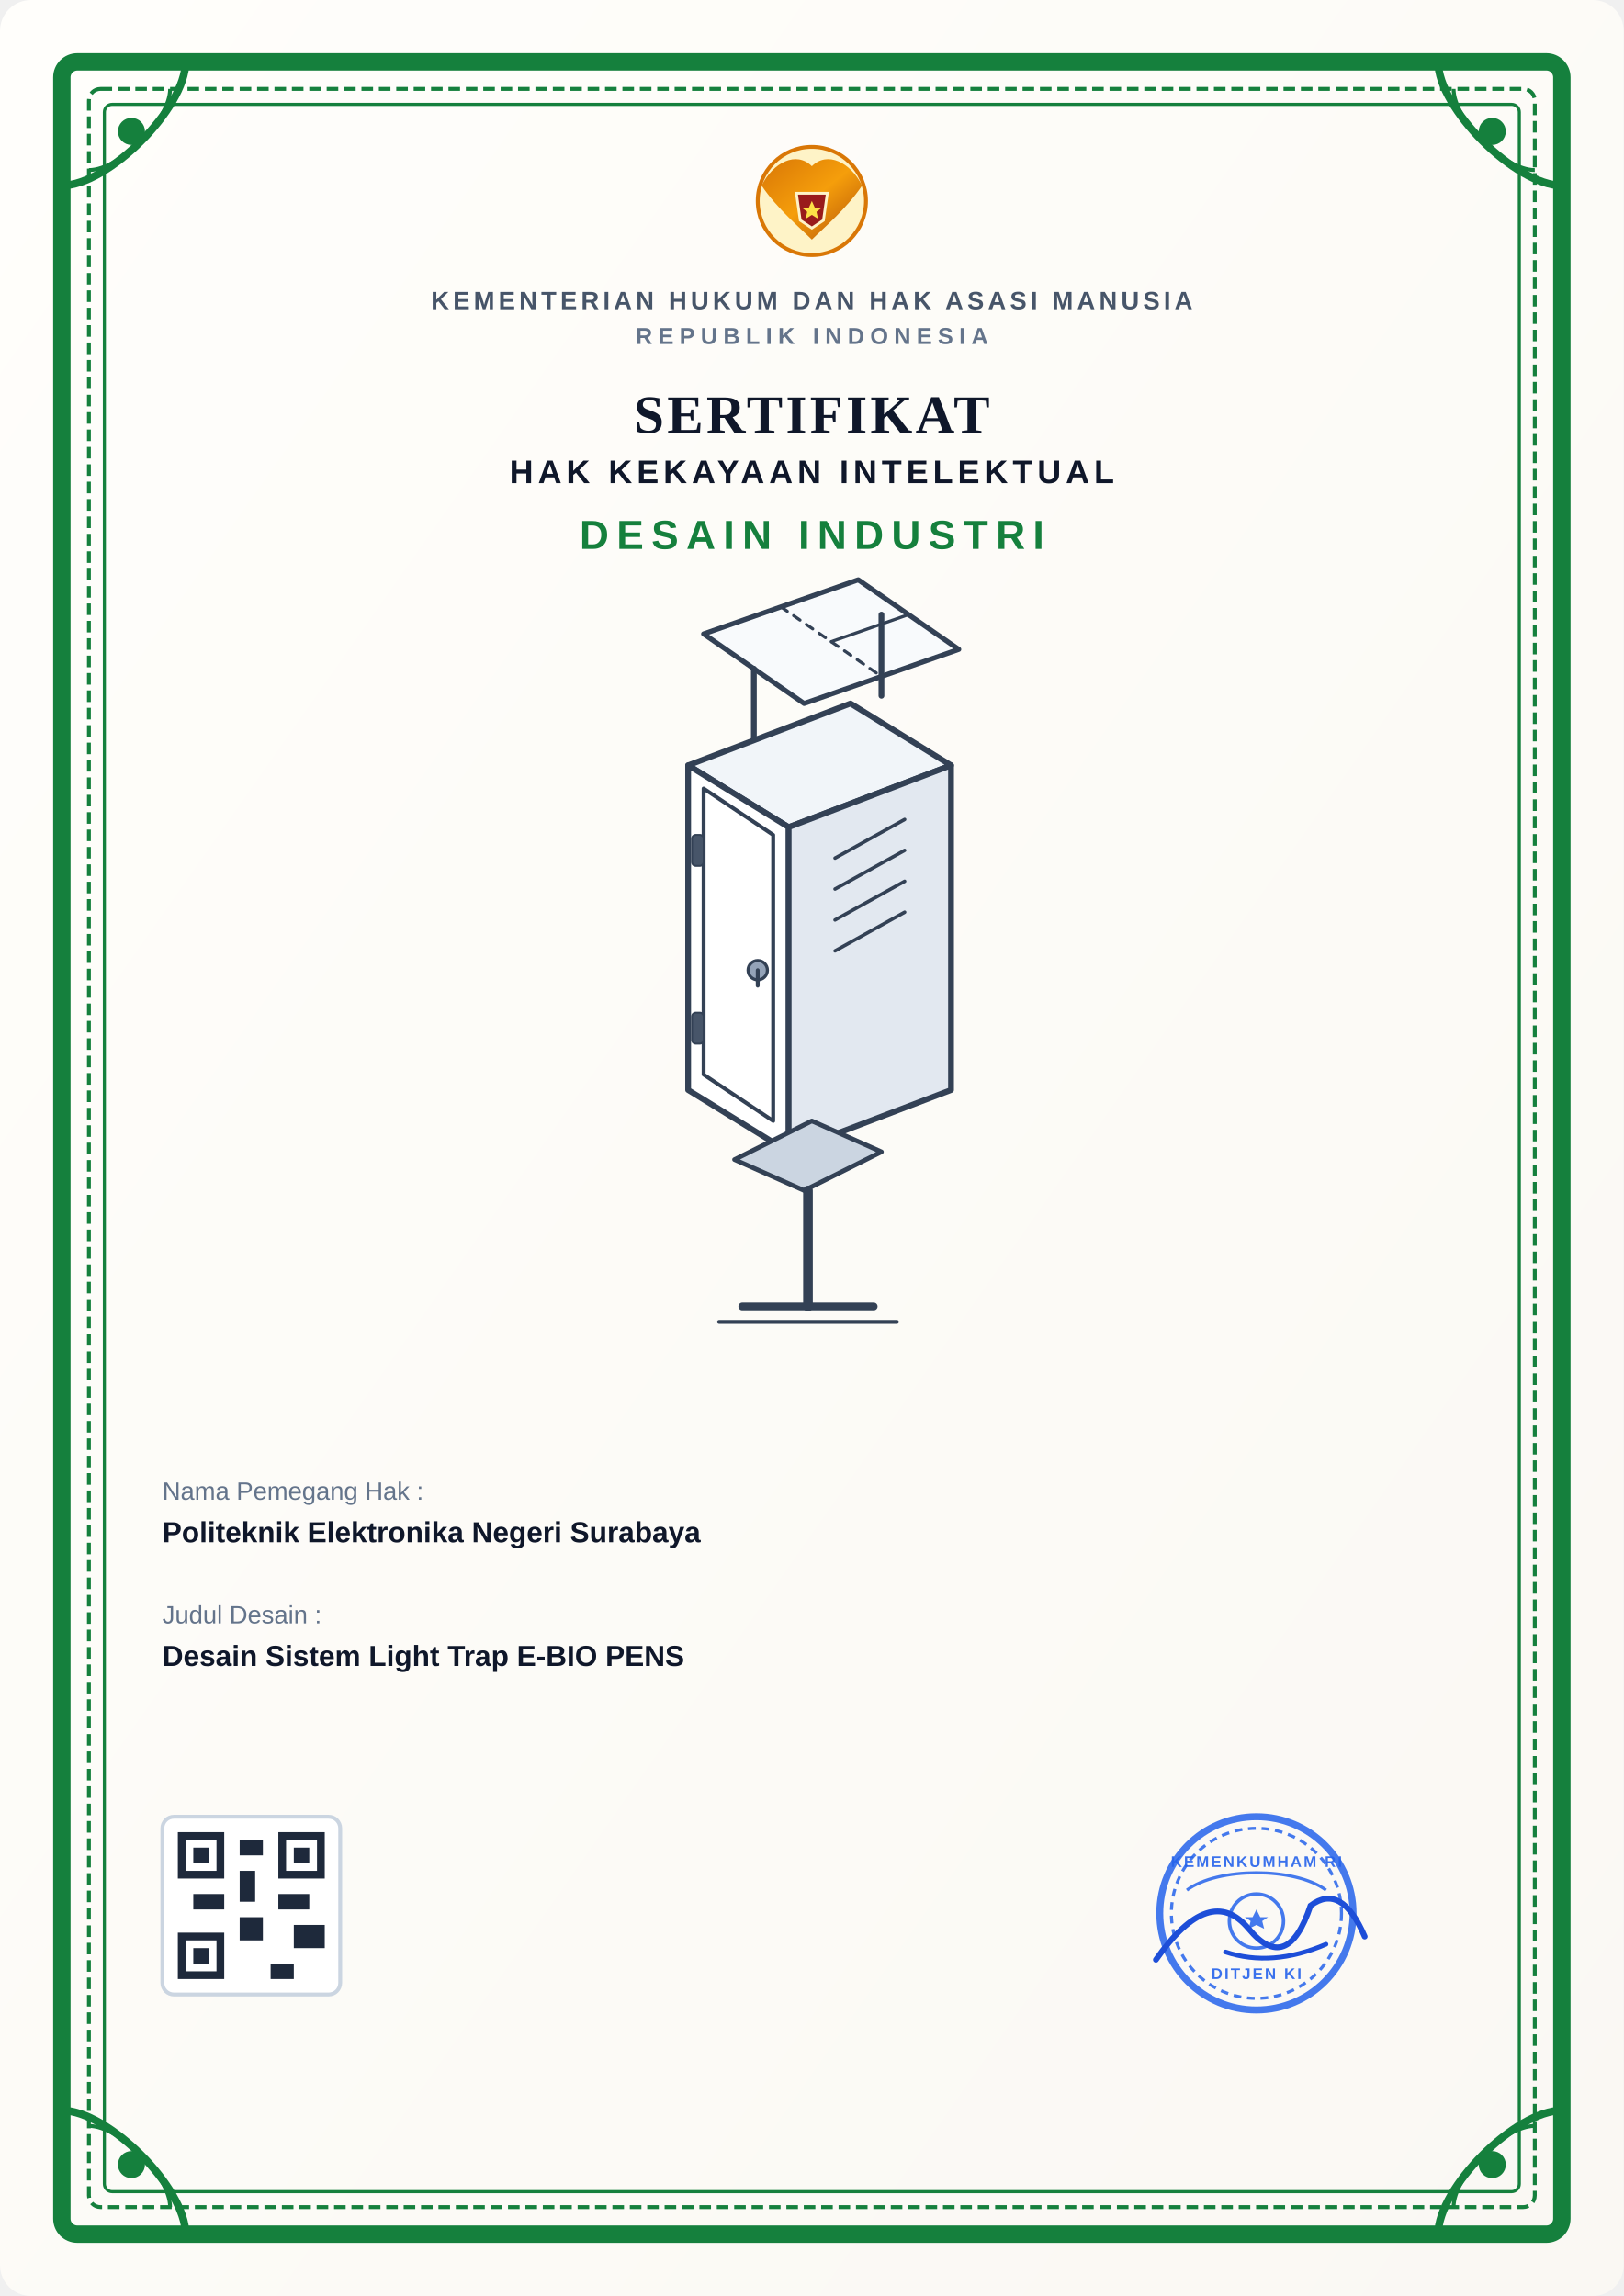
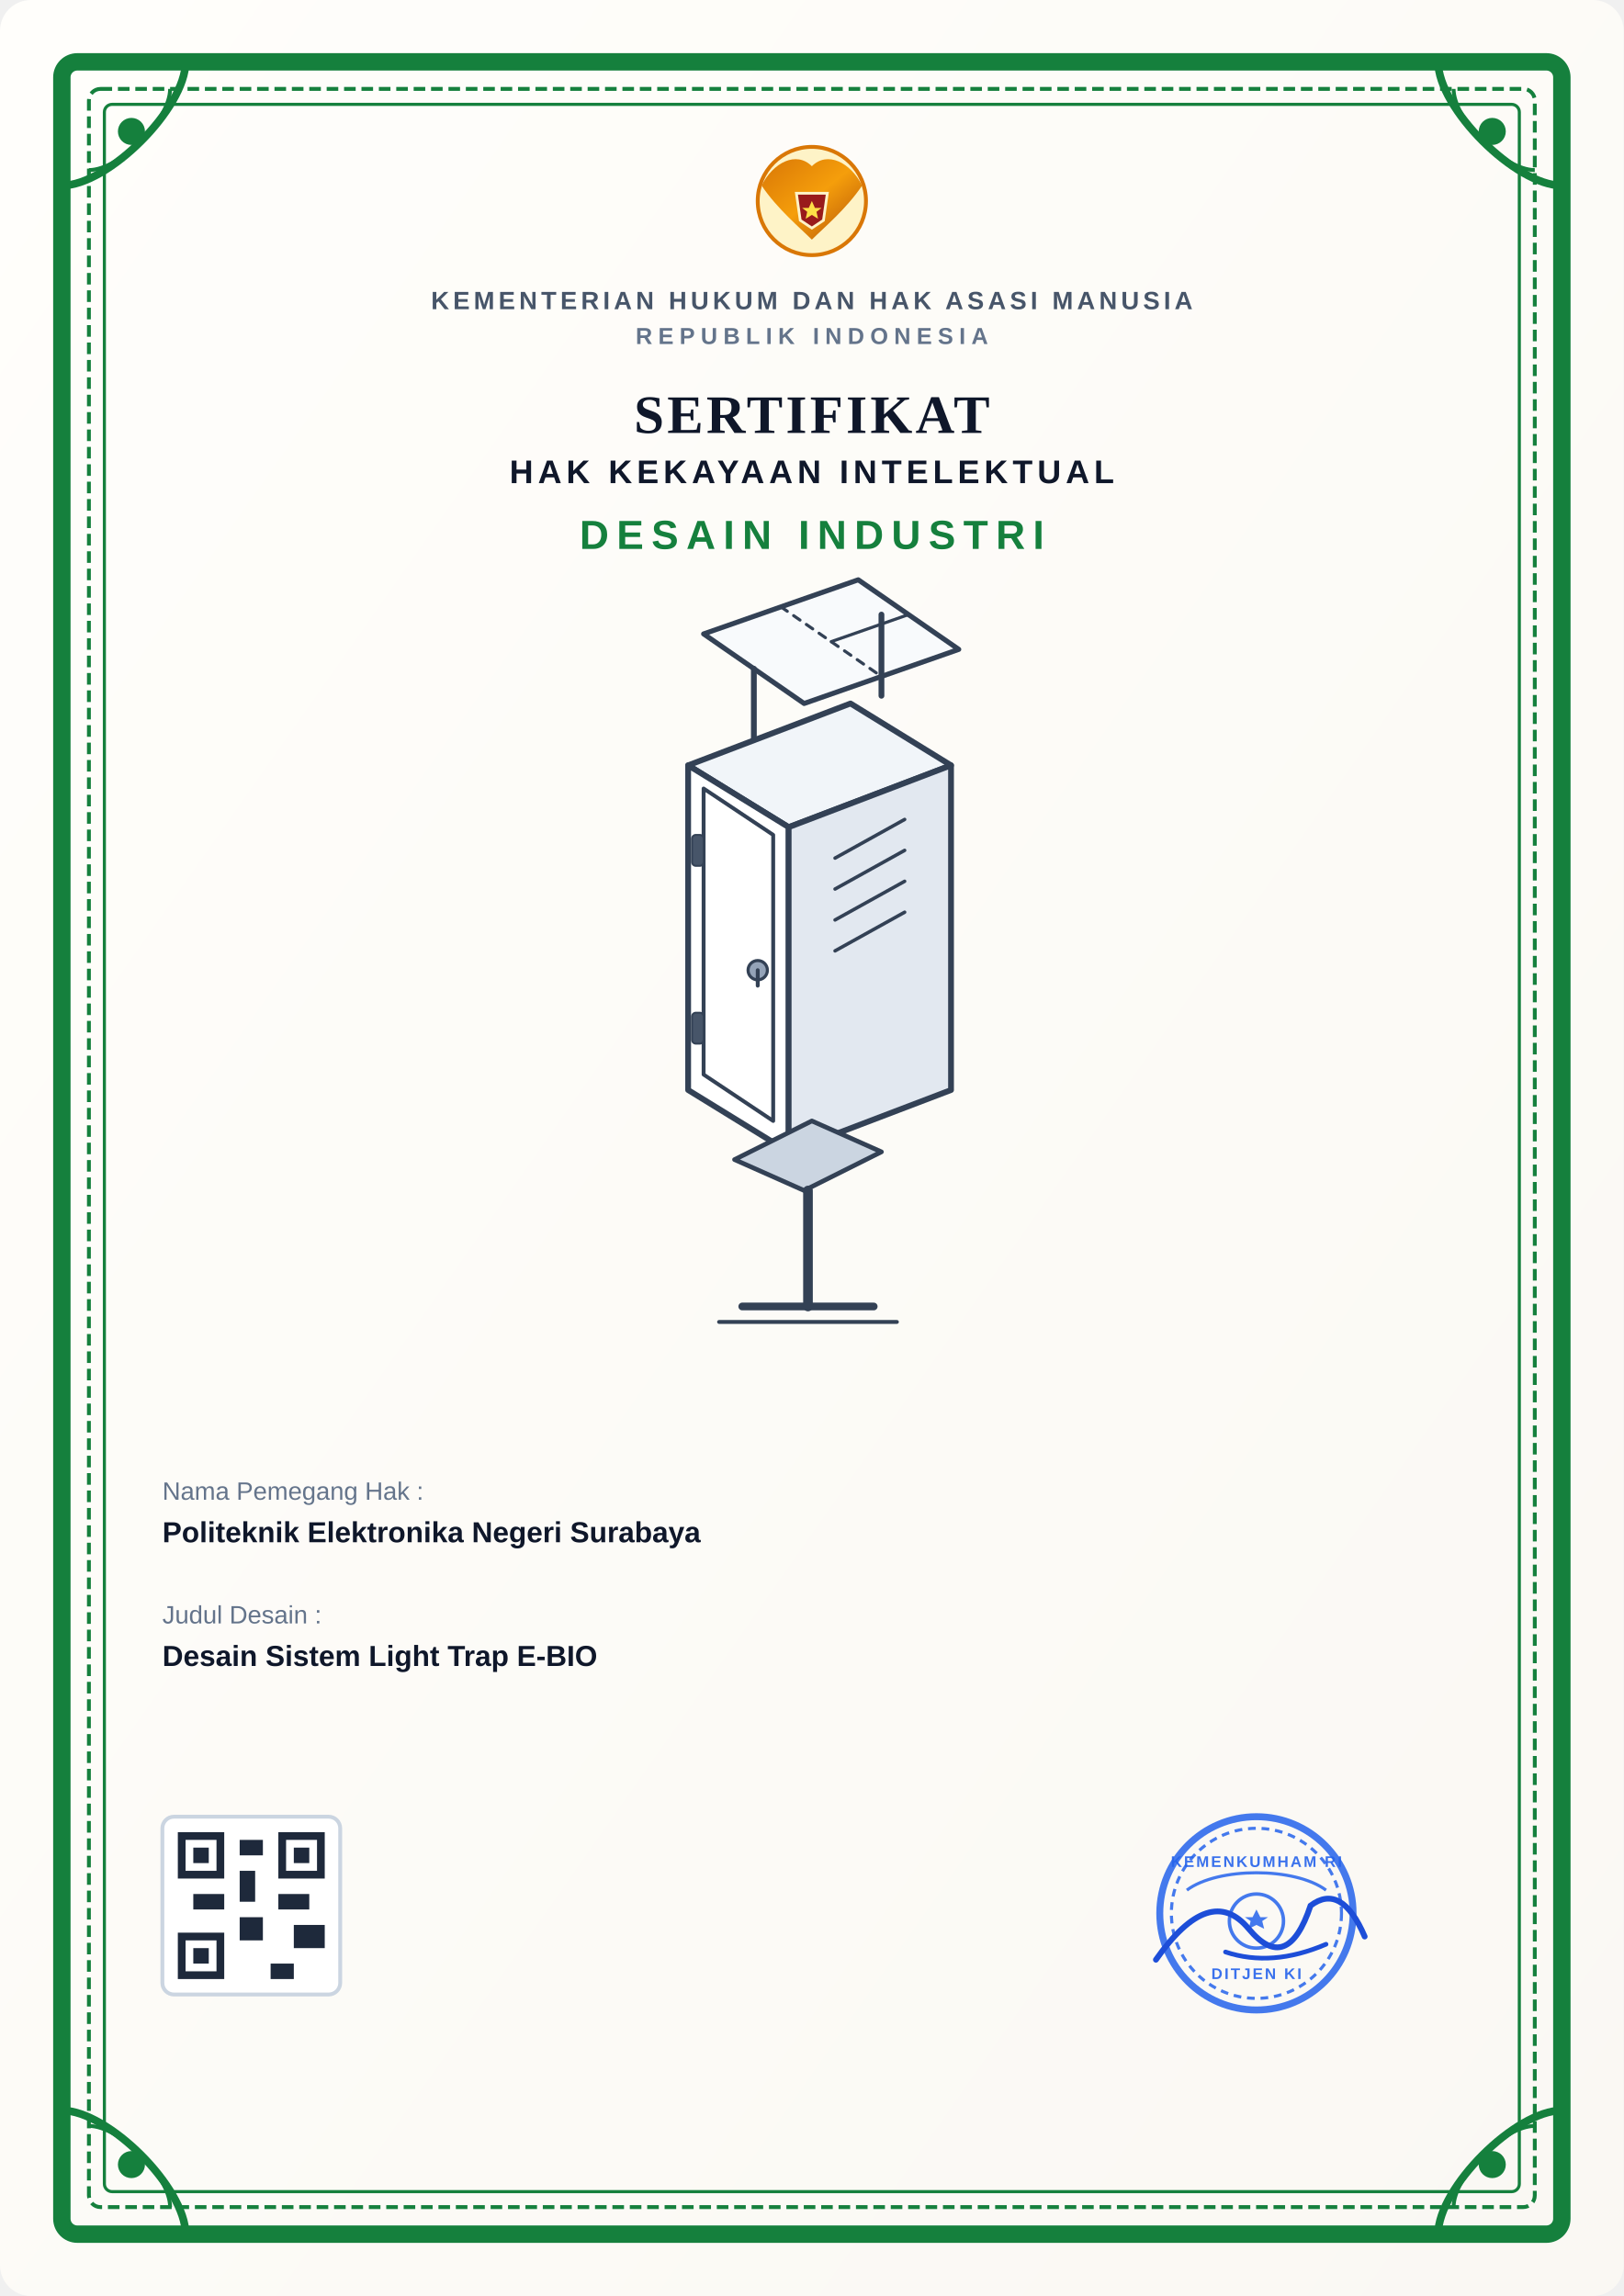
<svg xmlns="http://www.w3.org/2000/svg" viewBox="0 0 420 594" width="100%" height="100%">
  <defs>
    <linearGradient id="paperBgDesain" x1="0%" y1="0%" x2="100%" y2="100%">
      <stop offset="0%" stop-color="#fffefb" />
      <stop offset="100%" stop-color="#faf8f3" />
    </linearGradient>
    <linearGradient id="goldEmblemDesain" x1="0%" y1="0%" x2="100%" y2="100%">
      <stop offset="0%" stop-color="#d97706" />
      <stop offset="50%" stop-color="#f59e0b" />
      <stop offset="100%" stop-color="#b45309" />
    </linearGradient>
  </defs>
  <rect width="420" height="594" rx="8" fill="url(#paperBgDesain)" />
  <g stroke="#15803d">
    <rect x="16" y="16" width="388" height="562" rx="4" fill="none" stroke-width="4.5" />
    <rect x="23" y="23" width="374" height="548" rx="3" fill="none" stroke-width="1" stroke-dasharray="3,1.5" />
    <rect x="27" y="27" width="366" height="540" rx="2" fill="none" stroke-width="0.8" />
    <path d="M 16 48 C 28 48 48 28 48 16" fill="none" stroke-width="2" />
    <path d="M 23 44 C 31 44 44 31 44 23" fill="none" stroke-width="1" />
    <circle cx="34" cy="34" r="3" fill="#15803d" />
    <path d="M 404 48 C 392 48 372 28 372 16" fill="none" stroke-width="2" />
    <path d="M 397 44 C 389 44 376 31 376 23" fill="none" stroke-width="1" />
    <circle cx="386" cy="34" r="3" fill="#15803d" />
    <path d="M 16 546 C 28 546 48 566 48 578" fill="none" stroke-width="2" />
    <path d="M 23 550 C 31 550 44 563 44 571" fill="none" stroke-width="1" />
    <circle cx="34" cy="560" r="3" fill="#15803d" />
    <path d="M 404 546 C 392 546 372 566 372 578" fill="none" stroke-width="2" />
    <path d="M 397 550 C 389 550 376 563 376 571" fill="none" stroke-width="1" />
    <circle cx="386" cy="560" r="3" fill="#15803d" />
  </g>
  <g transform="translate(210, 52)">
    <circle cx="0" cy="0" r="14" fill="#fef3c7" stroke="#d97706" stroke-width="1" />
    <path d="M 0,-9 C -4,-13 -10,-10 -13,-4 C -9,2 -3,7 0,10 C 3,7 9,2 13,-4 C 10,-10 4,-13 0,-9 Z" fill="url(#goldEmblemDesain)" />
    <path d="M -4,-2 L 4,-2 L 3,5 L 0,7 L -3,5 Z" fill="#991b1b" stroke="#fef3c7" stroke-width="0.7" />
    <polygon points="0,0 0.8,1.8 2.5,1.8 1.2,2.8 1.6,4.6 0,3.6 -1.6,4.6 -1.2,2.8 -2.5,1.8 -0.8,1.8" fill="#fde047" />
  </g>
  <text x="210" y="80" text-anchor="middle" font-family="'Plus Jakarta Sans', Arial, sans-serif" font-size="6.5" font-weight="700" letter-spacing="1" fill="#475569">KEMENTERIAN HUKUM DAN HAK ASASI MANUSIA</text>
  <text x="210" y="89" text-anchor="middle" font-family="'Plus Jakarta Sans', Arial, sans-serif" font-size="6" font-weight="700" letter-spacing="1.5" fill="#64748b">REPUBLIK INDONESIA</text>
  <text x="210" y="112" text-anchor="middle" font-family="Georgia, 'Times New Roman', serif" font-size="14" font-weight="bold" letter-spacing="0.8" fill="#0f172a">SERTIFIKAT</text>
  <text x="210" y="125" text-anchor="middle" font-family="'Plus Jakarta Sans', Arial, sans-serif" font-size="8.5" font-weight="800" letter-spacing="1.2" fill="#0f172a">HAK KEKAYAAN INTELEKTUAL</text>
  <text x="210" y="142" text-anchor="middle" font-family="'Plus Jakarta Sans', Arial, sans-serif" font-size="10.5" font-weight="800" letter-spacing="2" fill="#15803d">DESAIN INDUSTRI</text>
  <g transform="translate(210, 246)" stroke="#334155" stroke-linecap="round" stroke-linejoin="round">
    <polygon points="-28,-82 12,-96 38,-78 -2,-64" fill="#f8fafc" stroke-width="1.3" />
    <line x1="-8" y1="-89" x2="18" y2="-71" stroke-width="0.8" stroke-dasharray="2,2" />
    <line x1="5" y1="-80" x2="25" y2="-87" stroke-width="0.8" />
    <line x1="-15" y1="-73" x2="-15" y2="-52" stroke-width="1.5" />
    <line x1="18" y1="-87" x2="18" y2="-66" stroke-width="1.5" />
    <polygon points="-32,-48 10,-64 36,-48 -6,-32" fill="#f1f5f9" stroke-width="1.5" />
    <polygon points="-32,-48 -6,-32 -6,52 -32,36" fill="#ffffff" stroke-width="1.5" />
    <polygon points="-6,-32 36,-48 36,36 -6,52" fill="#e2e8f0" stroke-width="1.5" />
    <polygon points="-28,-42 -10,-30 -10,44 -28,32" fill="none" stroke-width="1" />
    <rect x="-31" y="-30" width="3" height="8" rx="1" fill="#475569" stroke-width="0.5" />
    <rect x="-31" y="16" width="3" height="8" rx="1" fill="#475569" stroke-width="0.5" />
    <circle cx="-14" cy="5" r="2.5" fill="#94a3b8" stroke-width="0.8" />
    <line x1="-14" y1="5" x2="-14" y2="9" stroke-width="1" />
    <line x1="6" y1="-24" x2="24" y2="-34" stroke-width="0.9" />
    <line x1="6" y1="-16" x2="24" y2="-26" stroke-width="0.9" />
    <line x1="6" y1="-8" x2="24" y2="-18" stroke-width="0.9" />
    <line x1="6" y1="0" x2="24" y2="-10" stroke-width="0.9" />
    <polygon points="-20,54 0,44 18,52 -2,62" fill="#cbd5e1" stroke-width="1.2" />
    <line x1="-1" y1="62" x2="-1" y2="92" stroke-width="2.5" />
    <line x1="-18" y1="92" x2="16" y2="92" stroke-width="2" />
    <line x1="-24" y1="96" x2="22" y2="96" stroke-width="1" />
  </g>
  <g transform="translate(42, 388)" font-family="'Plus Jakarta Sans', Arial, sans-serif">
    <text x="0" y="0" font-size="6.5" font-weight="500" fill="#64748b">Nama Pemegang Hak :</text>
    <text x="0" y="11" font-size="7.5" font-weight="700" fill="#0f172a">Politeknik Elektronika Negeri Surabaya</text>
    <text x="0" y="32" font-size="6.5" font-weight="500" fill="#64748b">Judul Desain :</text>
-     <text x="0" y="43" font-size="7.5" font-weight="700" fill="#0f172a">Desain Sistem Light Trap E-BIO PENS</text>
+     <text x="0" y="43" font-size="7.5" font-weight="700" fill="#0f172a">Desain Sistem Light Trap E-BIO</text>
  </g>
  <g transform="translate(42, 470)">
    <rect x="0" y="0" width="46" height="46" rx="3" fill="#ffffff" stroke="#cbd5e1" stroke-width="1" />
    <rect x="4" y="4" width="12" height="12" fill="#1e293b" />
    <rect x="6" y="6" width="8" height="8" fill="#ffffff" />
    <rect x="8" y="8" width="4" height="4" fill="#1e293b" />
    <rect x="30" y="4" width="12" height="12" fill="#1e293b" />
    <rect x="32" y="6" width="8" height="8" fill="#ffffff" />
    <rect x="34" y="8" width="4" height="4" fill="#1e293b" />
    <rect x="4" y="30" width="12" height="12" fill="#1e293b" />
    <rect x="6" y="32" width="8" height="8" fill="#ffffff" />
    <rect x="8" y="34" width="4" height="4" fill="#1e293b" />
    <rect x="20" y="6" width="6" height="4" fill="#1e293b" />
    <rect x="20" y="14" width="4" height="8" fill="#1e293b" />
    <rect x="8" y="20" width="8" height="4" fill="#1e293b" />
    <rect x="20" y="26" width="6" height="6" fill="#1e293b" />
    <rect x="30" y="20" width="8" height="4" fill="#1e293b" />
    <rect x="34" y="28" width="8" height="6" fill="#1e293b" />
    <rect x="28" y="38" width="6" height="4" fill="#1e293b" />
  </g>
  <g transform="translate(325, 495)">
    <circle cx="0" cy="0" r="25" fill="none" stroke="#2563eb" stroke-width="1.8" opacity="0.85" />
    <circle cx="0" cy="0" r="22" fill="none" stroke="#2563eb" stroke-width="0.8" stroke-dasharray="2,1.5" opacity="0.85" />
    <path d="M -18,-6 C -10,-12 10,-12 18,-6" fill="none" stroke="#2563eb" stroke-width="0.8" opacity="0.85" />
    <text x="0" y="-12" text-anchor="middle" font-family="'Plus Jakarta Sans', Arial, sans-serif" font-size="4" font-weight="800" fill="#2563eb" letter-spacing="0.5" opacity="0.9">KEMENKUMHAM RI</text>
    <text x="0" y="17" text-anchor="middle" font-family="'Plus Jakarta Sans', Arial, sans-serif" font-size="4" font-weight="800" fill="#2563eb" letter-spacing="0.5" opacity="0.9">DITJEN KI</text>
    <circle cx="0" cy="2" r="7" fill="none" stroke="#2563eb" stroke-width="0.9" opacity="0.85" />
    <polygon points="0,-1 1,1 3,1 1.5,2 2,4 0,3 -2,4 -1.5,2 -3,1 -1,1" fill="#2563eb" opacity="0.85" />
    <path d="M -26,12 Q -12,-8 -2,4 T 14,-2 Q 22,-8 28,6" fill="none" stroke="#1d4ed8" stroke-width="1.5" stroke-linecap="round" />
    <path d="M -8,10 Q 4,14 18,8" fill="none" stroke="#1d4ed8" stroke-width="1.2" stroke-linecap="round" />
  </g>
</svg>
